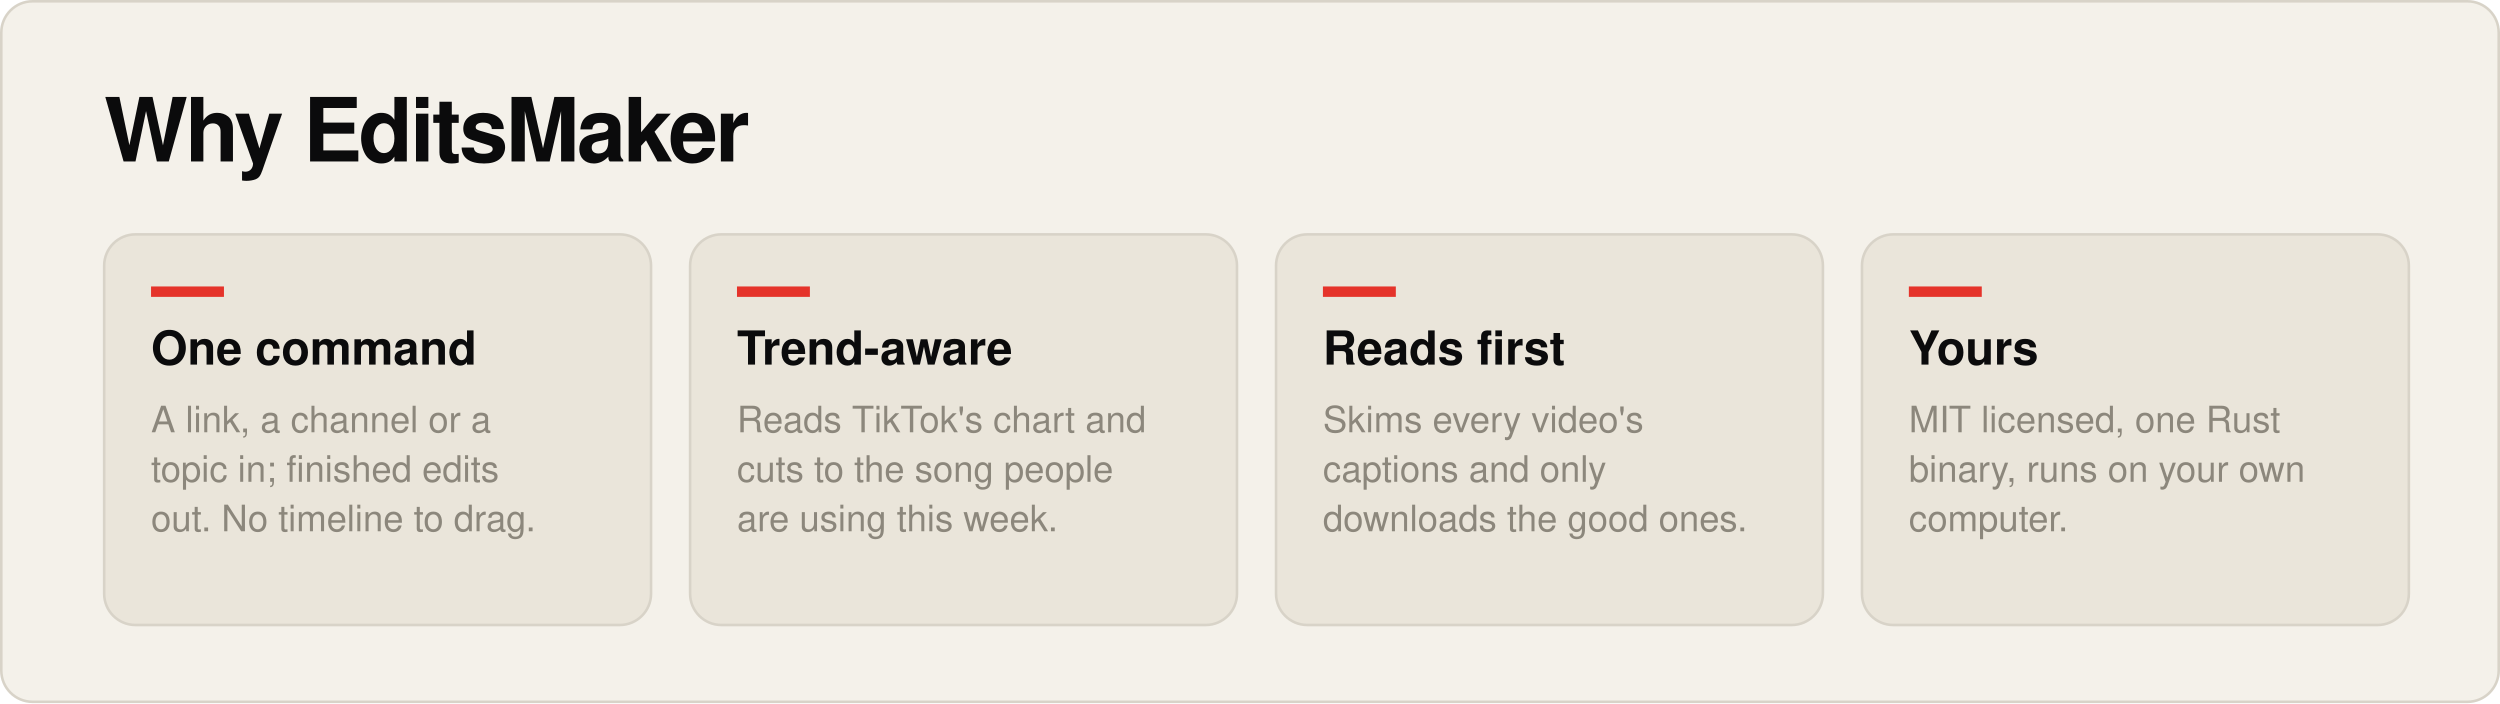
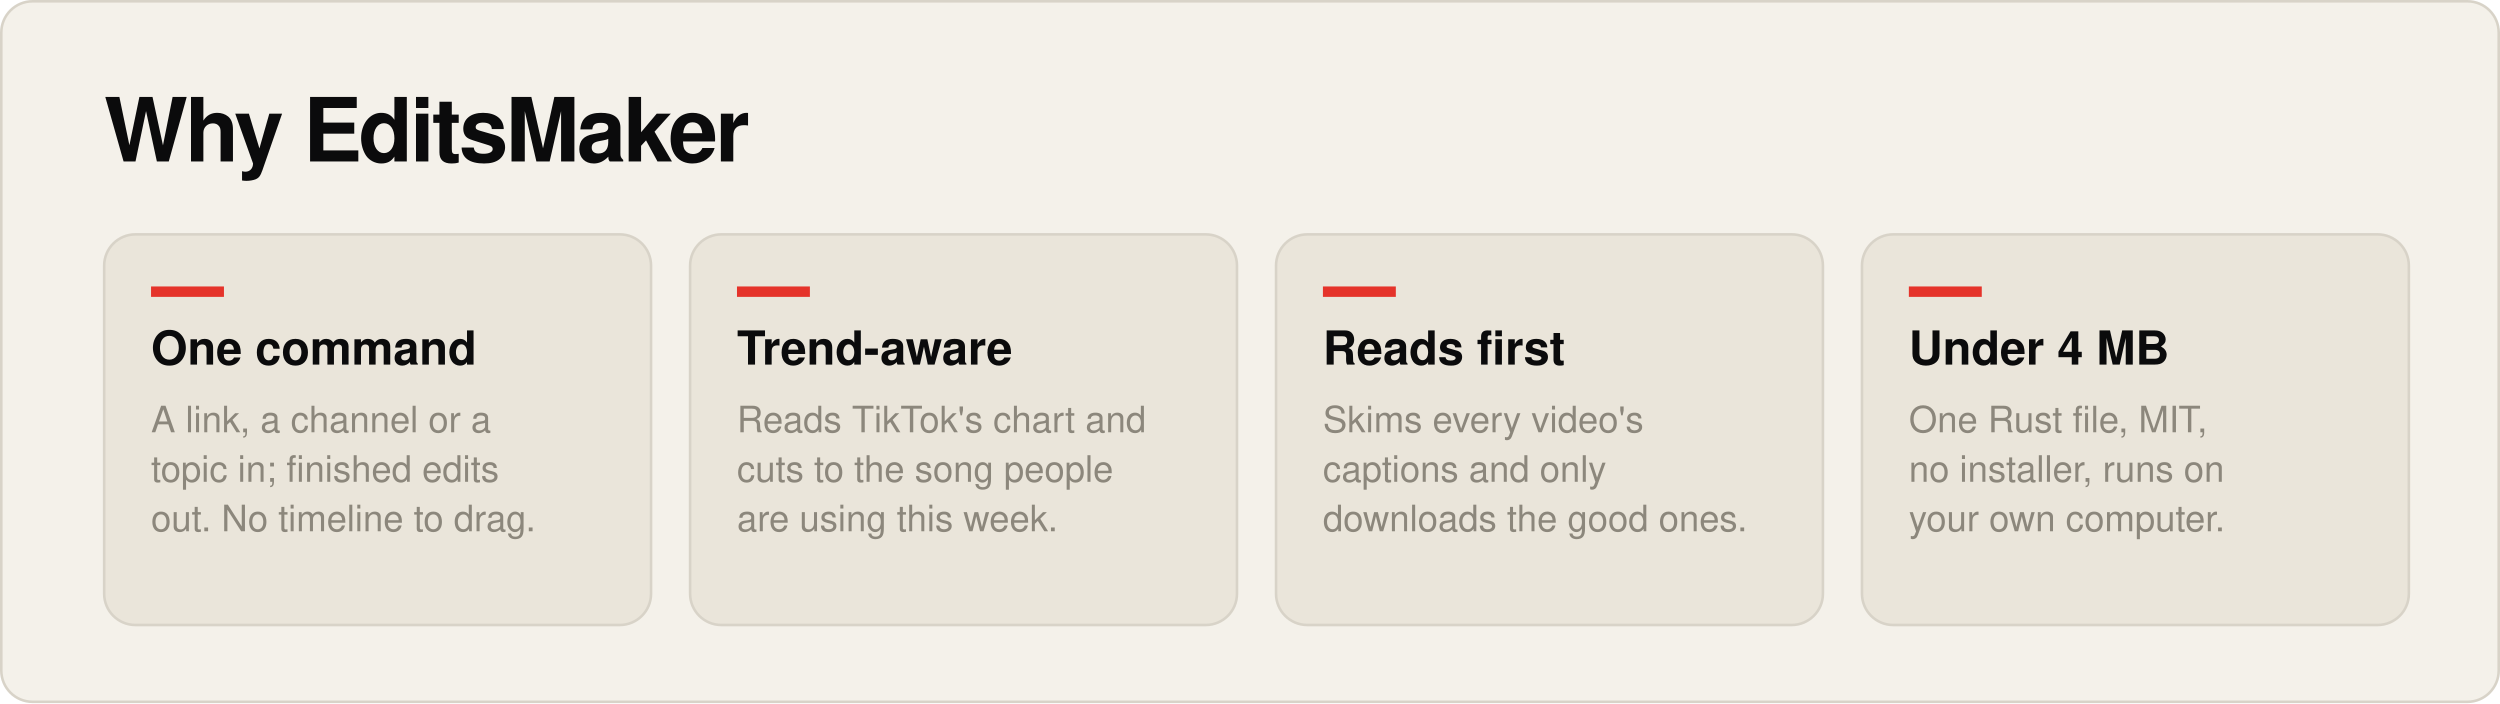
- <svg xmlns="http://www.w3.org/2000/svg" width="960" height="270" viewBox="0 0 960 270" role="img" aria-label="Why EditsMaker: one command, trend-aware, reads first, MIT and runs on your computer">
+ <svg xmlns="http://www.w3.org/2000/svg" width="960" height="270" viewBox="0 0 960 270" role="img" aria-label="Why EditsMaker: one command, trend-aware, reads first, under 4 MB, one MIT binary on your computer">
  <rect x="0.5" y="0.5" width="959" height="269" rx="12" fill="#F4F1EA" stroke="#D8D3C8" />
  <text x="40" y="62" font-family="Helvetica Neue, Helvetica, Arial, Liberation Sans, sans-serif" font-weight="700" font-size="34" fill="#0B0B0C" text-anchor="start" letter-spacing="-1">Why EditsMaker</text>
  <rect x="40" y="90" width="210" height="150" rx="12" fill="#EAE5DA" stroke="#D8D3C8" />
  <rect x="58" y="110" width="28" height="4" fill="#E5332A" />
  <text x="58" y="140" font-family="Helvetica Neue, Helvetica, Arial, Liberation Sans, sans-serif" font-weight="700" font-size="18" fill="#0B0B0C" text-anchor="start" letter-spacing="0">One command</text>
  <text x="58" y="166" font-family="Helvetica Neue, Helvetica, Arial, Liberation Sans, sans-serif" font-weight="300" font-size="14" fill="#8C877C" text-anchor="start" letter-spacing="0">A link, a channel or a</text>
  <text x="58" y="185" font-family="Helvetica Neue, Helvetica, Arial, Liberation Sans, sans-serif" font-weight="300" font-size="14" fill="#8C877C" text-anchor="start" letter-spacing="0">topic in; finished edits</text>
  <text x="58" y="204" font-family="Helvetica Neue, Helvetica, Arial, Liberation Sans, sans-serif" font-weight="300" font-size="14" fill="#8C877C" text-anchor="start" letter-spacing="0">out. No timeline to drag.</text>
  <rect x="265" y="90" width="210" height="150" rx="12" fill="#EAE5DA" stroke="#D8D3C8" />
  <rect x="283" y="110" width="28" height="4" fill="#E5332A" />
  <text x="283" y="140" font-family="Helvetica Neue, Helvetica, Arial, Liberation Sans, sans-serif" font-weight="700" font-size="18" fill="#0B0B0C" text-anchor="start" letter-spacing="0">Trend-aware</text>
  <text x="283" y="166" font-family="Helvetica Neue, Helvetica, Arial, Liberation Sans, sans-serif" font-weight="300" font-size="14" fill="#8C877C" text-anchor="start" letter-spacing="0">Reads TikTok's chart and</text>
  <text x="283" y="185" font-family="Helvetica Neue, Helvetica, Arial, Liberation Sans, sans-serif" font-weight="300" font-size="14" fill="#8C877C" text-anchor="start" letter-spacing="0">cuts to the song people</text>
  <text x="283" y="204" font-family="Helvetica Neue, Helvetica, Arial, Liberation Sans, sans-serif" font-weight="300" font-size="14" fill="#8C877C" text-anchor="start" letter-spacing="0">are using this week.</text>
  <rect x="490" y="90" width="210" height="150" rx="12" fill="#EAE5DA" stroke="#D8D3C8" />
  <rect x="508" y="110" width="28" height="4" fill="#E5332A" />
  <text x="508" y="140" font-family="Helvetica Neue, Helvetica, Arial, Liberation Sans, sans-serif" font-weight="700" font-size="18" fill="#0B0B0C" text-anchor="start" letter-spacing="0">Reads first</text>
  <text x="508" y="166" font-family="Helvetica Neue, Helvetica, Arial, Liberation Sans, sans-serif" font-weight="300" font-size="14" fill="#8C877C" text-anchor="start" letter-spacing="0">Skims every video's</text>
  <text x="508" y="185" font-family="Helvetica Neue, Helvetica, Arial, Liberation Sans, sans-serif" font-weight="300" font-size="14" fill="#8C877C" text-anchor="start" letter-spacing="0">captions and only</text>
  <text x="508" y="204" font-family="Helvetica Neue, Helvetica, Arial, Liberation Sans, sans-serif" font-weight="300" font-size="14" fill="#8C877C" text-anchor="start" letter-spacing="0">downloads the good ones.</text>
  <rect x="715" y="90" width="210" height="150" rx="12" fill="#EAE5DA" stroke="#D8D3C8" />
  <rect x="733" y="110" width="28" height="4" fill="#E5332A" />
-   <text x="733" y="140" font-family="Helvetica Neue, Helvetica, Arial, Liberation Sans, sans-serif" font-weight="700" font-size="18" fill="#0B0B0C" text-anchor="start" letter-spacing="0">Yours</text>
-   <text x="733" y="166" font-family="Helvetica Neue, Helvetica, Arial, Liberation Sans, sans-serif" font-weight="300" font-size="14" fill="#8C877C" text-anchor="start" letter-spacing="0">MIT licensed, one Rust</text>
-   <text x="733" y="185" font-family="Helvetica Neue, Helvetica, Arial, Liberation Sans, sans-serif" font-weight="300" font-size="14" fill="#8C877C" text-anchor="start" letter-spacing="0">binary, runs on your own</text>
-   <text x="733" y="204" font-family="Helvetica Neue, Helvetica, Arial, Liberation Sans, sans-serif" font-weight="300" font-size="14" fill="#8C877C" text-anchor="start" letter-spacing="0">computer.</text>
+   <text x="733" y="140" font-family="Helvetica Neue, Helvetica, Arial, Liberation Sans, sans-serif" font-weight="700" font-size="18" fill="#0B0B0C" text-anchor="start" letter-spacing="0">Under 4 MB</text>
+   <text x="733" y="166" font-family="Helvetica Neue, Helvetica, Arial, Liberation Sans, sans-serif" font-weight="300" font-size="14" fill="#8C877C" text-anchor="start" letter-spacing="0">One Rust file, MIT,</text>
+   <text x="733" y="185" font-family="Helvetica Neue, Helvetica, Arial, Liberation Sans, sans-serif" font-weight="300" font-size="14" fill="#8C877C" text-anchor="start" letter-spacing="0">no installer, runs on</text>
+   <text x="733" y="204" font-family="Helvetica Neue, Helvetica, Arial, Liberation Sans, sans-serif" font-weight="300" font-size="14" fill="#8C877C" text-anchor="start" letter-spacing="0">your own computer.</text>
</svg>
